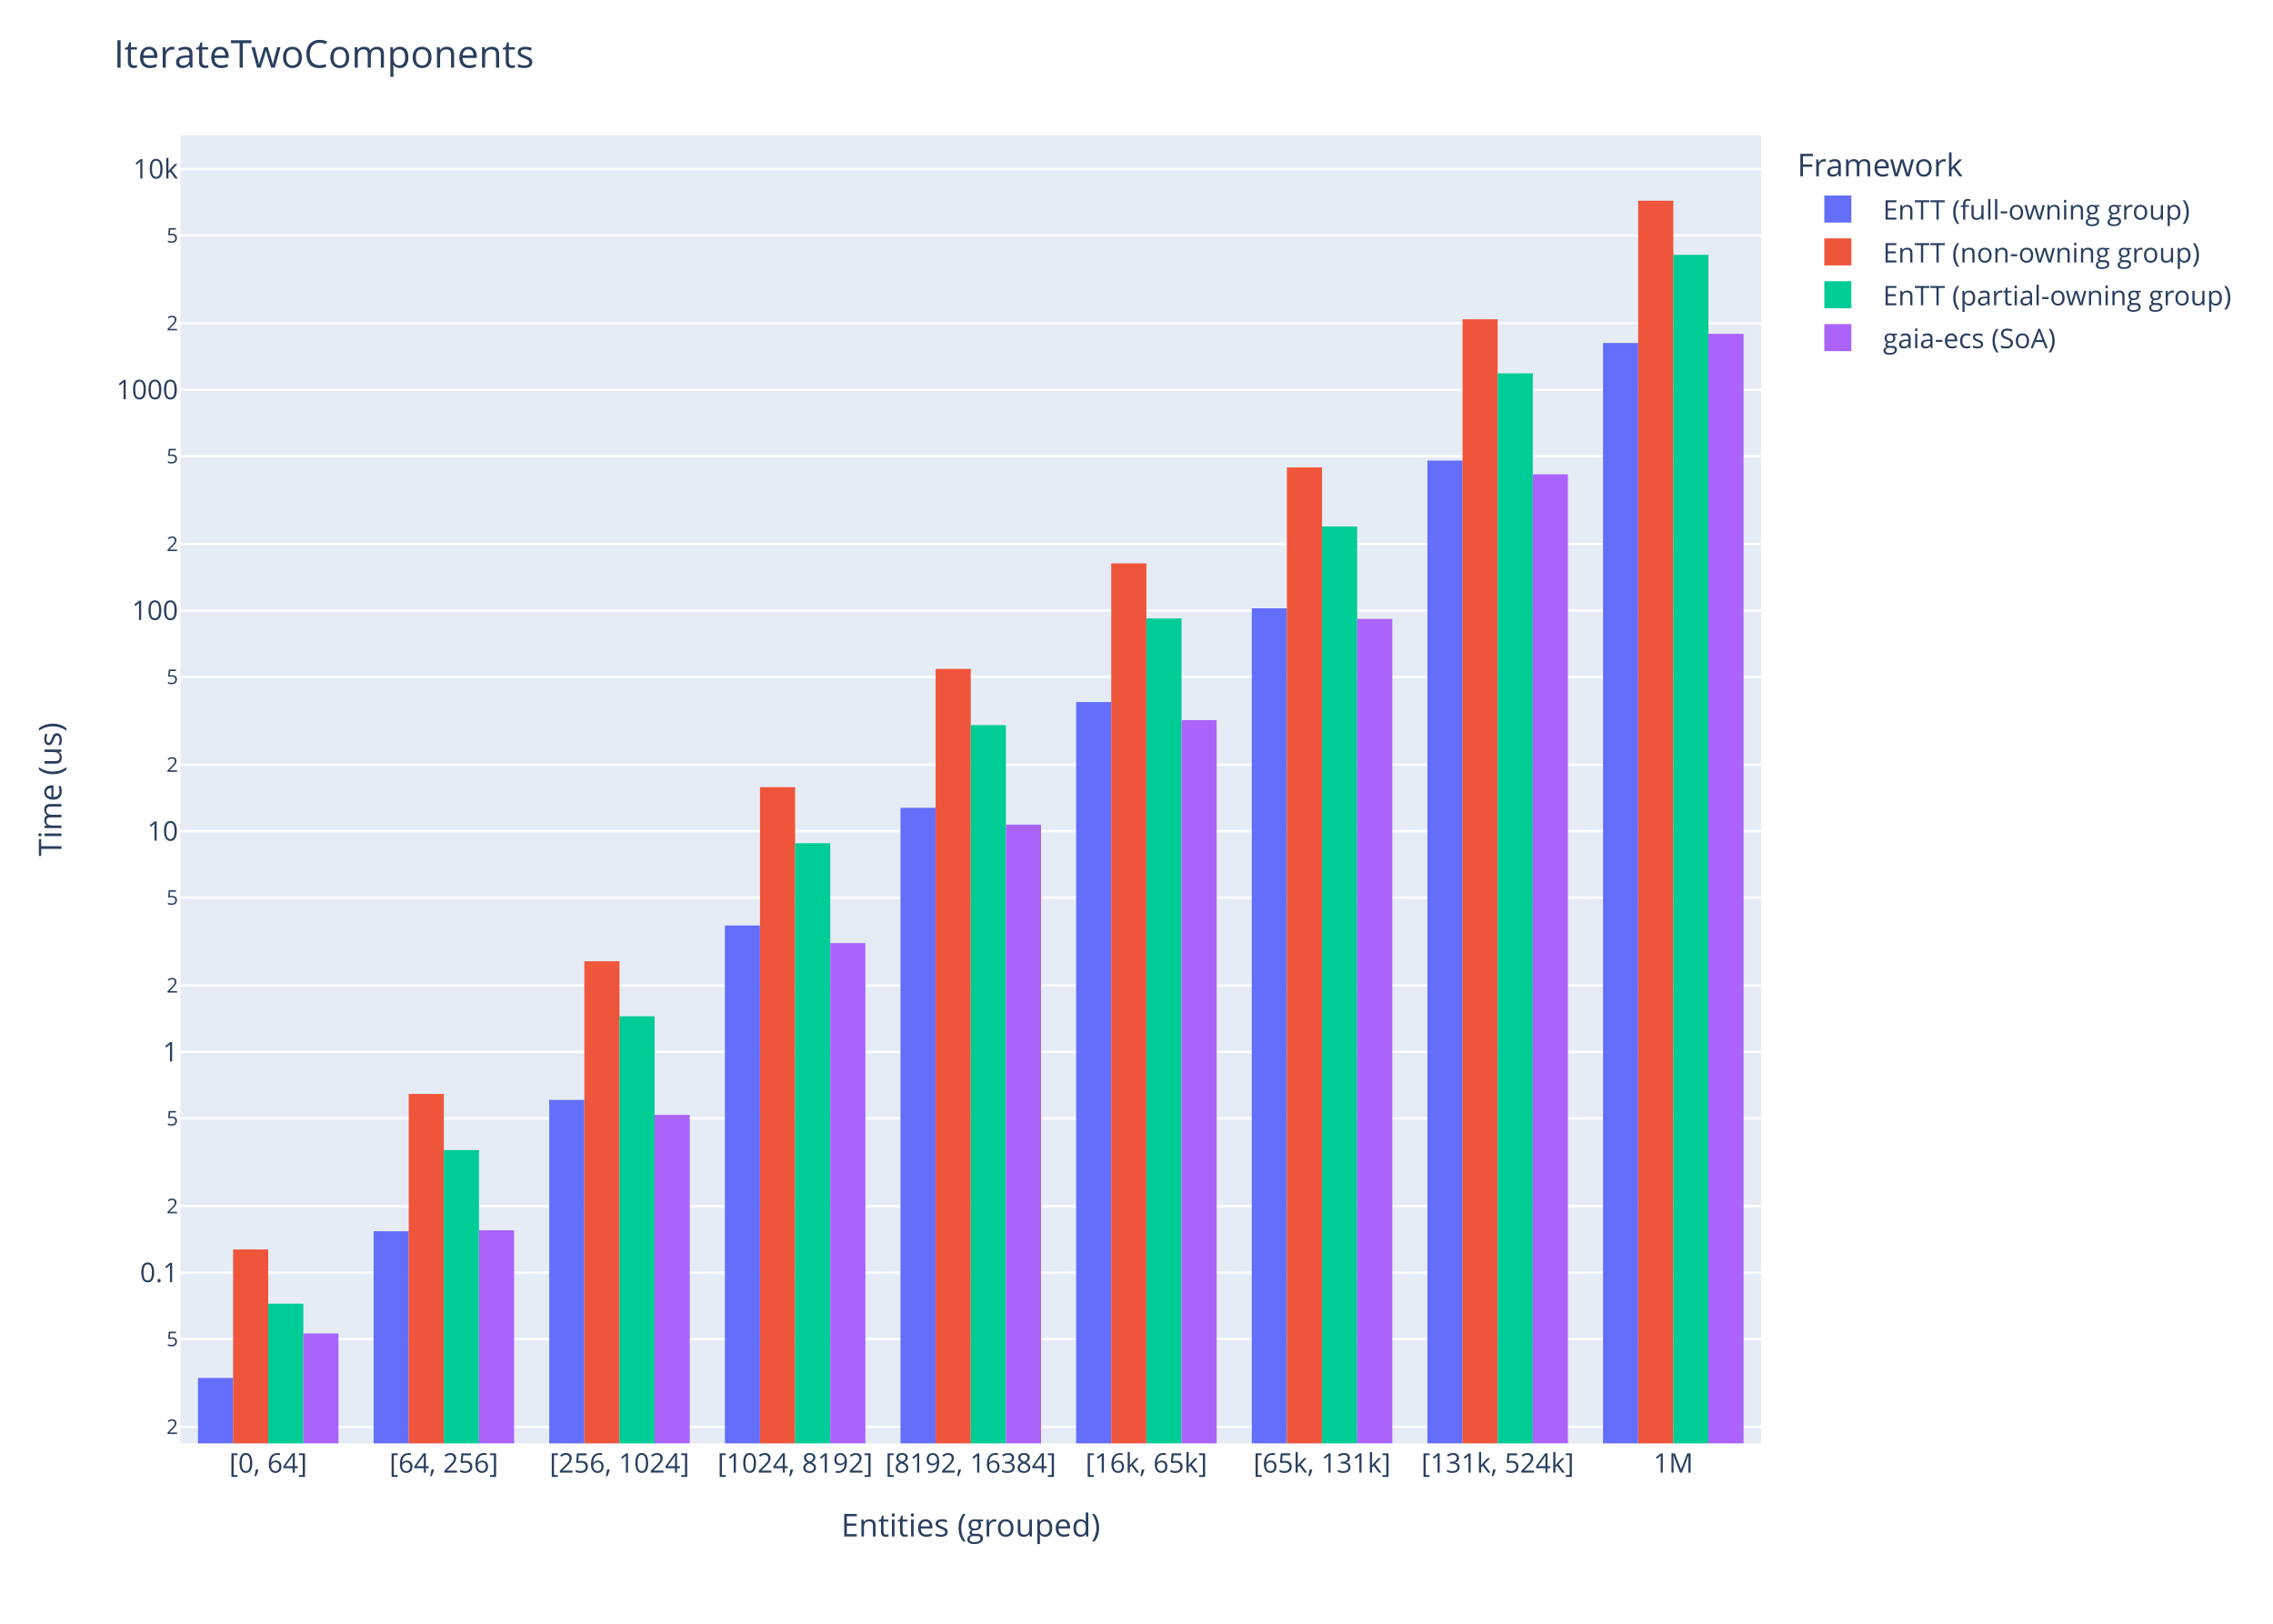
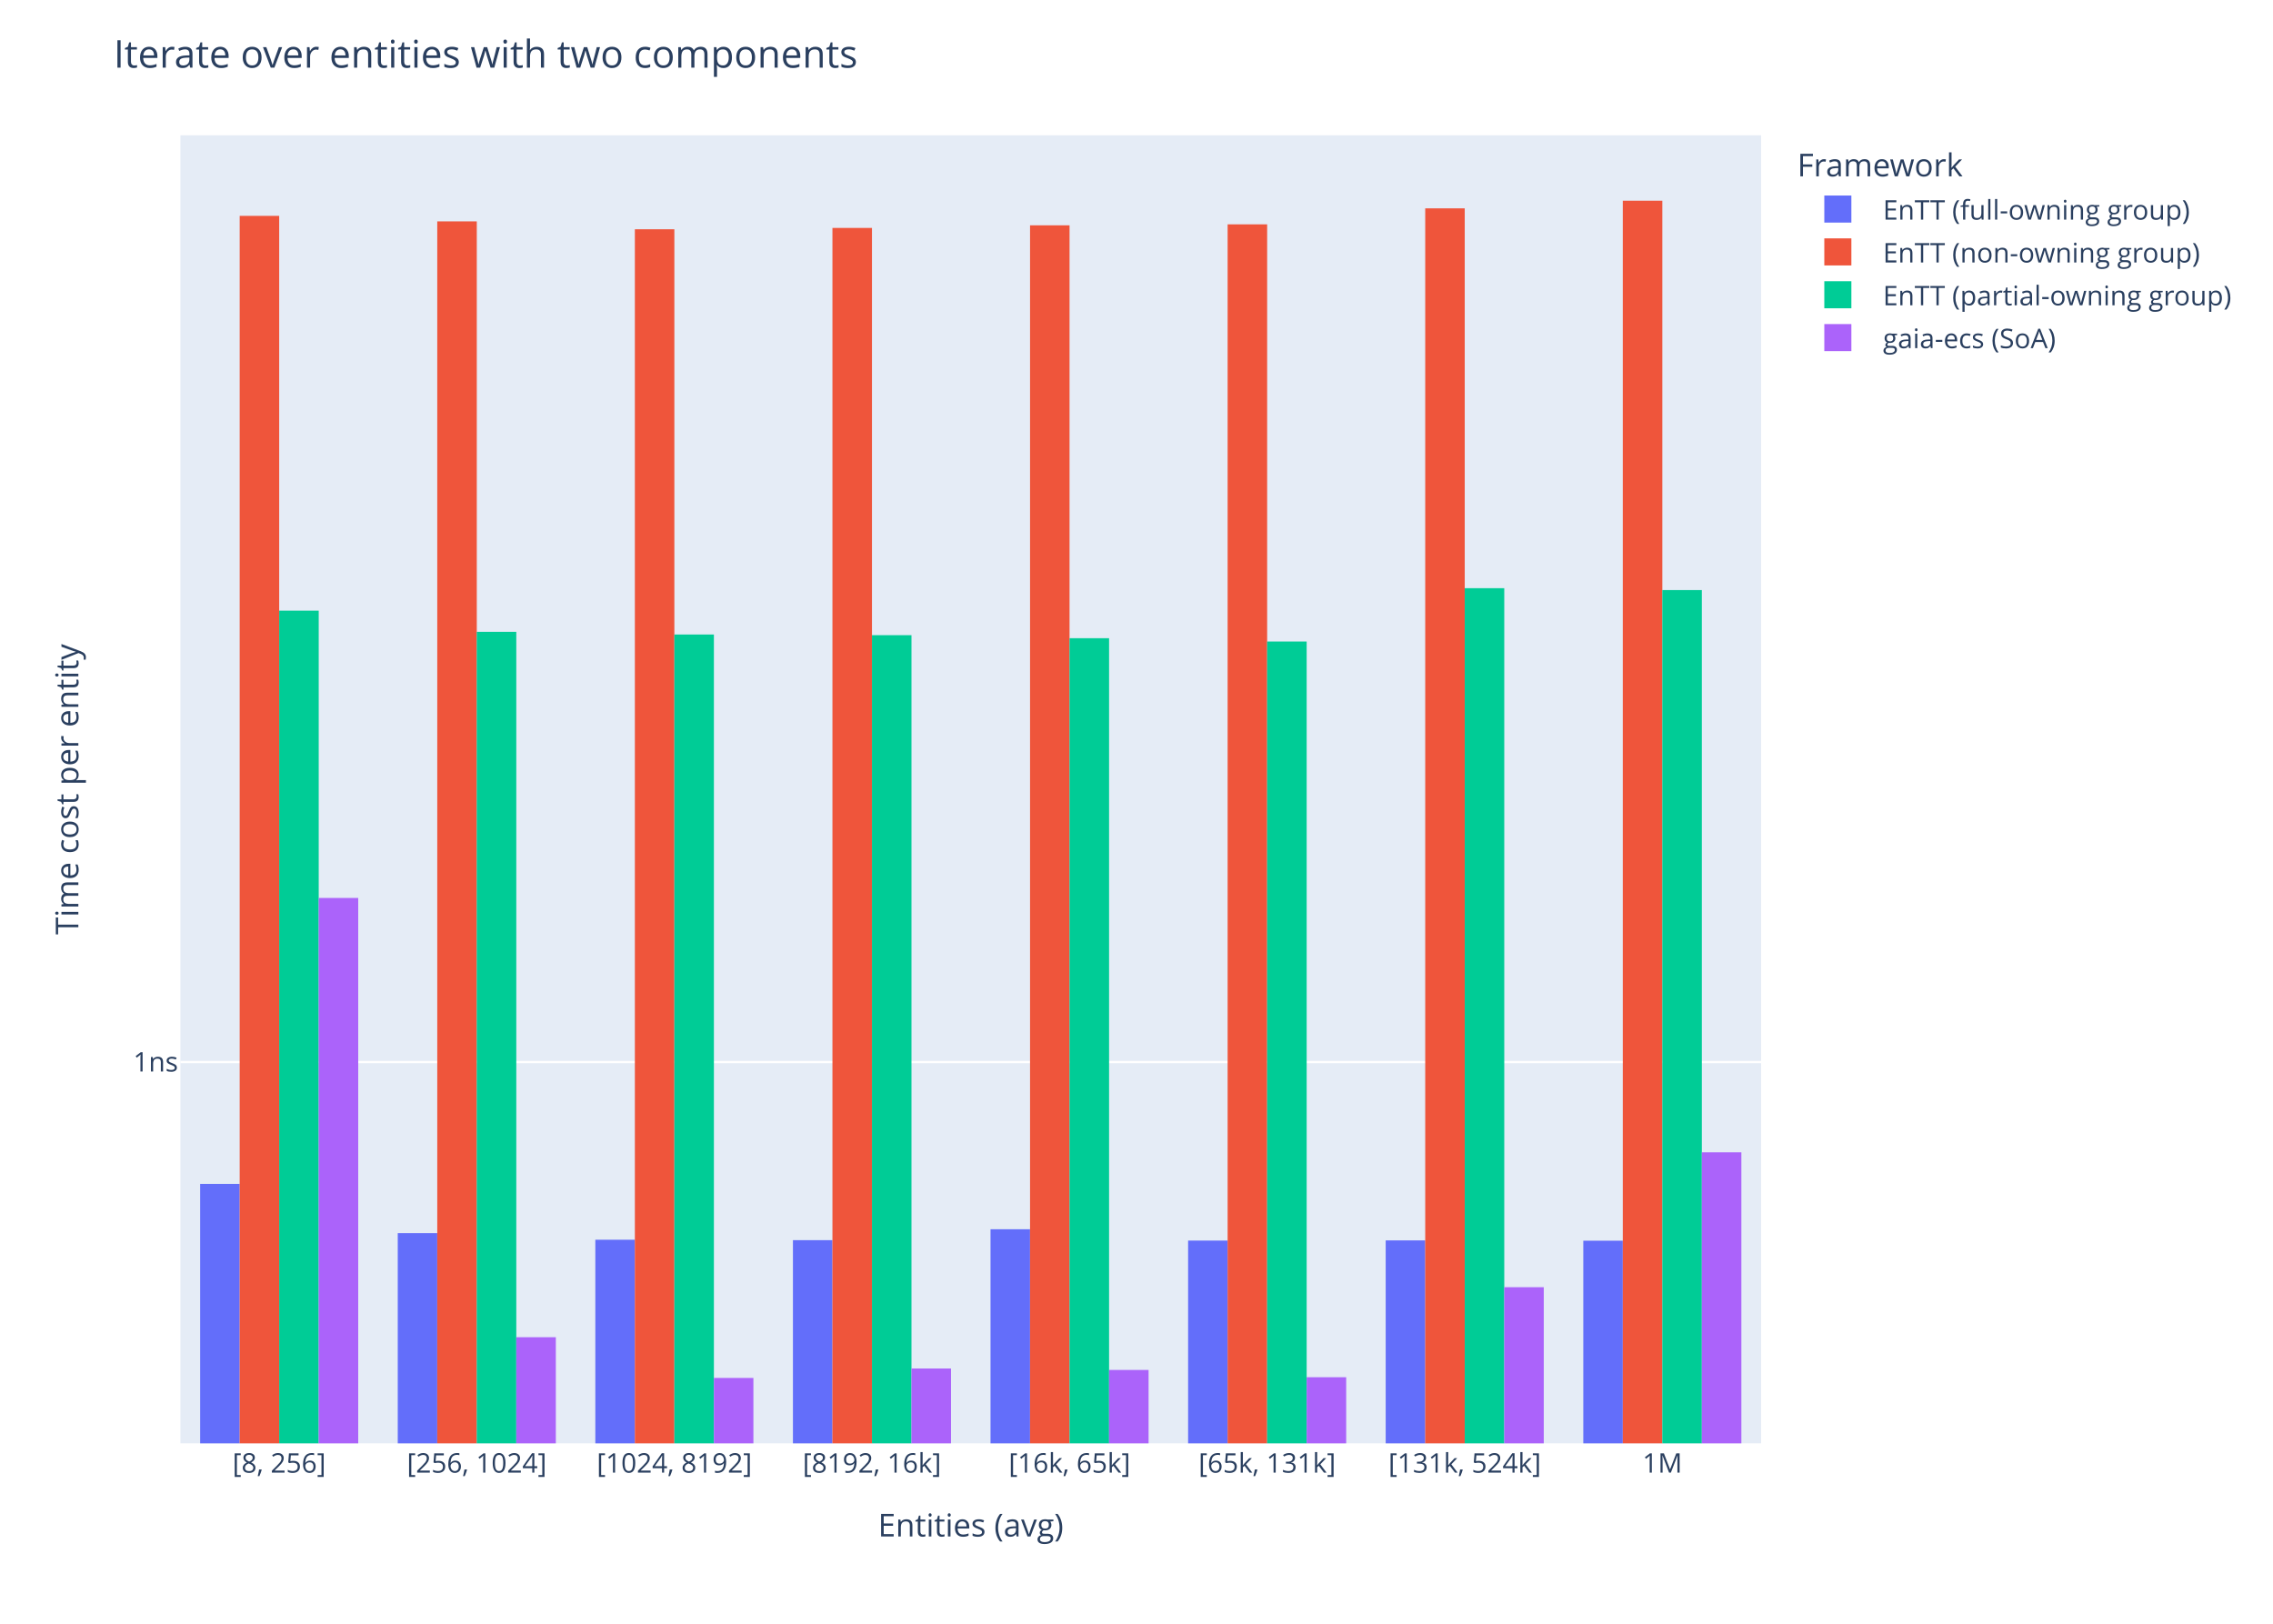
<svg xmlns="http://www.w3.org/2000/svg" class="main-svg" width="1008" height="720" style="" viewBox="0 0 1008 720">
  <rect x="0" y="0" width="1008" height="720" style="fill: rgb(255, 255, 255); fill-opacity: 1;" />
-   <defs id="defs-85caa4">
+   <defs id="defs-66ed2f">
    <g class="clips">
-       <clipPath id="clip85caa4xyplot" class="plotclip">
+       <clipPath id="clip66ed2fxyplot" class="plotclip">
        <rect width="701" height="580" />
      </clipPath>
-       <clipPath class="axesclip" id="clip85caa4x">
+       <clipPath class="axesclip" id="clip66ed2fx">
        <rect x="80" y="0" width="701" height="720" />
      </clipPath>
-       <clipPath class="axesclip" id="clip85caa4y">
+       <clipPath class="axesclip" id="clip66ed2fy">
        <rect x="0" y="60" width="1008" height="580" />
      </clipPath>
-       <clipPath class="axesclip" id="clip85caa4xy">
+       <clipPath class="axesclip" id="clip66ed2fxy">
        <rect x="80" y="60" width="701" height="580" />
      </clipPath>
    </g>
    <g class="gradients" />
    <g class="patterns" />
  </defs>
  <g class="bglayer">
    <rect class="bg" x="80" y="60" width="701" height="580" style="fill: rgb(229, 236, 246); fill-opacity: 1; stroke-width: 0;" />
  </g>
  <g class="layer-below">
    <g class="imagelayer" />
    <g class="shapelayer" />
  </g>
  <g class="cartesianlayer">
    <g class="subplot xy">
      <g class="layer-subplot">
        <g class="shapelayer" />
        <g class="imagelayer" />
      </g>
      <g class="minor-gridlayer">
        <g class="x" />
        <g class="y" />
      </g>
      <g class="gridlayer">
        <g class="x" />
        <g class="y">
-           <path class="ygrid crisp" transform="translate(0,632.71)" d="M80,0h701" style="stroke: rgb(255, 255, 255); stroke-opacity: 1; stroke-width: 1px;" />
-           <path class="ygrid crisp" transform="translate(0,593.77)" d="M80,0h701" style="stroke: rgb(255, 255, 255); stroke-opacity: 1; stroke-width: 1px;" />
-           <path class="ygrid crisp" transform="translate(0,564.3)" d="M80,0h701" style="stroke: rgb(255, 255, 255); stroke-opacity: 1; stroke-width: 1px;" />
-           <path class="ygrid crisp" transform="translate(0,534.84)" d="M80,0h701" style="stroke: rgb(255, 255, 255); stroke-opacity: 1; stroke-width: 1px;" />
-           <path class="ygrid crisp" transform="translate(0,495.89)" d="M80,0h701" style="stroke: rgb(255, 255, 255); stroke-opacity: 1; stroke-width: 1px;" />
-           <path class="ygrid crisp" transform="translate(0,466.43)" d="M80,0h701" style="stroke: rgb(255, 255, 255); stroke-opacity: 1; stroke-width: 1px;" />
-           <path class="ygrid crisp" transform="translate(0,436.97)" d="M80,0h701" style="stroke: rgb(255, 255, 255); stroke-opacity: 1; stroke-width: 1px;" />
-           <path class="ygrid crisp" transform="translate(0,398.02)" d="M80,0h701" style="stroke: rgb(255, 255, 255); stroke-opacity: 1; stroke-width: 1px;" />
-           <path class="ygrid crisp" transform="translate(0,368.56)" d="M80,0h701" style="stroke: rgb(255, 255, 255); stroke-opacity: 1; stroke-width: 1px;" />
-           <path class="ygrid crisp" transform="translate(0,339.1)" d="M80,0h701" style="stroke: rgb(255, 255, 255); stroke-opacity: 1; stroke-width: 1px;" />
-           <path class="ygrid crisp" transform="translate(0,300.15)" d="M80,0h701" style="stroke: rgb(255, 255, 255); stroke-opacity: 1; stroke-width: 1px;" />
-           <path class="ygrid crisp" transform="translate(0,270.69)" d="M80,0h701" style="stroke: rgb(255, 255, 255); stroke-opacity: 1; stroke-width: 1px;" />
-           <path class="ygrid crisp" transform="translate(0,241.22)" d="M80,0h701" style="stroke: rgb(255, 255, 255); stroke-opacity: 1; stroke-width: 1px;" />
-           <path class="ygrid crisp" transform="translate(0,202.28)" d="M80,0h701" style="stroke: rgb(255, 255, 255); stroke-opacity: 1; stroke-width: 1px;" />
-           <path class="ygrid crisp" transform="translate(0,172.82)" d="M80,0h701" style="stroke: rgb(255, 255, 255); stroke-opacity: 1; stroke-width: 1px;" />
-           <path class="ygrid crisp" transform="translate(0,143.35)" d="M80,0h701" style="stroke: rgb(255, 255, 255); stroke-opacity: 1; stroke-width: 1px;" />
-           <path class="ygrid crisp" transform="translate(0,104.41)" d="M80,0h701" style="stroke: rgb(255, 255, 255); stroke-opacity: 1; stroke-width: 1px;" />
-           <path class="ygrid crisp" transform="translate(0,74.94)" d="M80,0h701" style="stroke: rgb(255, 255, 255); stroke-opacity: 1; stroke-width: 1px;" />
+           <path class="ygrid crisp" transform="translate(0,470.93)" d="M80,0h701" style="stroke: rgb(255, 255, 255); stroke-opacity: 1; stroke-width: 1px;" />
        </g>
      </g>
      <g class="zerolinelayer" />
      <path class="xlines-below" />
      <path class="ylines-below" />
      <g class="overlines-below" />
      <g class="xaxislayer-below" />
      <g class="yaxislayer-below" />
      <g class="overaxes-below" />
-       <g class="plot" transform="translate(80,60)" clip-path="url(#clip85caa4xyplot)">
+       <g class="plot" transform="translate(80,60)" clip-path="url(#clip66ed2fxyplot)">
        <g class="barlayer mlayer">
          <g class="trace bars" style="opacity: 1;">
            <g class="points">
              <g class="point">
-                 <path d="M7.79,6090V551H23.37V6090Z" style="vector-effect: none; opacity: 1; stroke-width: 0px; fill: rgb(99, 110, 250); fill-opacity: 1;" />
-               </g>
-               <g class="point">
-                 <path d="M85.68,6090V485.95H101.26V6090Z" style="vector-effect: none; opacity: 1; stroke-width: 0px; fill: rgb(99, 110, 250); fill-opacity: 1;" />
-               </g>
-               <g class="point">
-                 <path d="M163.57,6090V427.72H179.14V6090Z" style="vector-effect: none; opacity: 1; stroke-width: 0px; fill: rgb(99, 110, 250); fill-opacity: 1;" />
-               </g>
-               <g class="point">
-                 <path d="M241.46,6090V350.37H257.03V6090Z" style="vector-effect: none; opacity: 1; stroke-width: 0px; fill: rgb(99, 110, 250); fill-opacity: 1;" />
-               </g>
-               <g class="point">
-                 <path d="M319.34,6090V298.21H334.92V6090Z" style="vector-effect: none; opacity: 1; stroke-width: 0px; fill: rgb(99, 110, 250); fill-opacity: 1;" />
-               </g>
-               <g class="point">
-                 <path d="M397.23,6090V251.29H412.81V6090Z" style="vector-effect: none; opacity: 1; stroke-width: 0px; fill: rgb(99, 110, 250); fill-opacity: 1;" />
-               </g>
-               <g class="point">
-                 <path d="M475.12,6090V209.75H490.7V6090Z" style="vector-effect: none; opacity: 1; stroke-width: 0px; fill: rgb(99, 110, 250); fill-opacity: 1;" />
-               </g>
-               <g class="point">
-                 <path d="M553.01,6090V144.24H568.59V6090Z" style="vector-effect: none; opacity: 1; stroke-width: 0px; fill: rgb(99, 110, 250); fill-opacity: 1;" />
-               </g>
-               <g class="point">
-                 <path d="M630.9,6090V92.1H646.48V6090Z" style="vector-effect: none; opacity: 1; stroke-width: 0px; fill: rgb(99, 110, 250); fill-opacity: 1;" />
+                 <path d="M8.76,6090V464.97H26.29V6090Z" style="vector-effect: none; opacity: 1; stroke-width: 0px; fill: rgb(99, 110, 250); fill-opacity: 1;" />
+               </g>
+               <g class="point">
+                 <path d="M96.39,6090V486.78H113.91V6090Z" style="vector-effect: none; opacity: 1; stroke-width: 0px; fill: rgb(99, 110, 250); fill-opacity: 1;" />
+               </g>
+               <g class="point">
+                 <path d="M184.01,6090V489.73H201.54V6090Z" style="vector-effect: none; opacity: 1; stroke-width: 0px; fill: rgb(99, 110, 250); fill-opacity: 1;" />
+               </g>
+               <g class="point">
+                 <path d="M271.64,6090V489.91H289.16V6090Z" style="vector-effect: none; opacity: 1; stroke-width: 0px; fill: rgb(99, 110, 250); fill-opacity: 1;" />
+               </g>
+               <g class="point">
+                 <path d="M359.26,6090V485.08H376.79V6090Z" style="vector-effect: none; opacity: 1; stroke-width: 0px; fill: rgb(99, 110, 250); fill-opacity: 1;" />
+               </g>
+               <g class="point">
+                 <path d="M446.89,6090V490.09H464.41V6090Z" style="vector-effect: none; opacity: 1; stroke-width: 0px; fill: rgb(99, 110, 250); fill-opacity: 1;" />
+               </g>
+               <g class="point">
+                 <path d="M534.51,6090V490.03H552.04V6090Z" style="vector-effect: none; opacity: 1; stroke-width: 0px; fill: rgb(99, 110, 250); fill-opacity: 1;" />
+               </g>
+               <g class="point">
+                 <path d="M622.14,6090V490.16H639.66V6090Z" style="vector-effect: none; opacity: 1; stroke-width: 0px; fill: rgb(99, 110, 250); fill-opacity: 1;" />
              </g>
            </g>
          </g>
          <g class="trace bars" style="opacity: 1;">
            <g class="points">
              <g class="point">
-                 <path d="M23.37,6090V494.03H38.94V6090Z" style="vector-effect: none; opacity: 1; stroke-width: 0px; fill: rgb(239, 85, 59); fill-opacity: 1;" />
-               </g>
-               <g class="point">
-                 <path d="M101.26,6090V425.07H116.83V6090Z" style="vector-effect: none; opacity: 1; stroke-width: 0px; fill: rgb(239, 85, 59); fill-opacity: 1;" />
-               </g>
-               <g class="point">
-                 <path d="M179.14,6090V366.24H194.72V6090Z" style="vector-effect: none; opacity: 1; stroke-width: 0px; fill: rgb(239, 85, 59); fill-opacity: 1;" />
-               </g>
-               <g class="point">
-                 <path d="M257.03,6090V289.04H272.61V6090Z" style="vector-effect: none; opacity: 1; stroke-width: 0px; fill: rgb(239, 85, 59); fill-opacity: 1;" />
-               </g>
-               <g class="point">
-                 <path d="M334.92,6090V236.59H350.5V6090Z" style="vector-effect: none; opacity: 1; stroke-width: 0px; fill: rgb(239, 85, 59); fill-opacity: 1;" />
-               </g>
-               <g class="point">
-                 <path d="M412.81,6090V189.81H428.39V6090Z" style="vector-effect: none; opacity: 1; stroke-width: 0px; fill: rgb(239, 85, 59); fill-opacity: 1;" />
-               </g>
-               <g class="point">
-                 <path d="M490.7,6090V147.27H506.28V6090Z" style="vector-effect: none; opacity: 1; stroke-width: 0px; fill: rgb(239, 85, 59); fill-opacity: 1;" />
-               </g>
-               <g class="point">
-                 <path d="M568.59,6090V81.59H584.17V6090Z" style="vector-effect: none; opacity: 1; stroke-width: 0px; fill: rgb(239, 85, 59); fill-opacity: 1;" />
-               </g>
-               <g class="point">
-                 <path d="M646.48,6090V29H662.06V6090Z" style="vector-effect: none; opacity: 1; stroke-width: 0px; fill: rgb(239, 85, 59); fill-opacity: 1;" />
+                 <path d="M26.29,6090V35.73H43.81V6090Z" style="vector-effect: none; opacity: 1; stroke-width: 0px; fill: rgb(239, 85, 59); fill-opacity: 1;" />
+               </g>
+               <g class="point">
+                 <path d="M113.91,6090V38.17H131.44V6090Z" style="vector-effect: none; opacity: 1; stroke-width: 0px; fill: rgb(239, 85, 59); fill-opacity: 1;" />
+               </g>
+               <g class="point">
+                 <path d="M201.54,6090V41.65H219.06V6090Z" style="vector-effect: none; opacity: 1; stroke-width: 0px; fill: rgb(239, 85, 59); fill-opacity: 1;" />
+               </g>
+               <g class="point">
+                 <path d="M289.16,6090V41.08H306.69V6090Z" style="vector-effect: none; opacity: 1; stroke-width: 0px; fill: rgb(239, 85, 59); fill-opacity: 1;" />
+               </g>
+               <g class="point">
+                 <path d="M376.79,6090V39.91H394.31V6090Z" style="vector-effect: none; opacity: 1; stroke-width: 0px; fill: rgb(239, 85, 59); fill-opacity: 1;" />
+               </g>
+               <g class="point">
+                 <path d="M464.41,6090V39.48H481.94V6090Z" style="vector-effect: none; opacity: 1; stroke-width: 0px; fill: rgb(239, 85, 59); fill-opacity: 1;" />
+               </g>
+               <g class="point">
+                 <path d="M552.04,6090V32.39H569.56V6090Z" style="vector-effect: none; opacity: 1; stroke-width: 0px; fill: rgb(239, 85, 59); fill-opacity: 1;" />
+               </g>
+               <g class="point">
+                 <path d="M639.66,6090V29H657.19V6090Z" style="vector-effect: none; opacity: 1; stroke-width: 0px; fill: rgb(239, 85, 59); fill-opacity: 1;" />
              </g>
            </g>
          </g>
          <g class="trace bars" style="opacity: 1;">
            <g class="points">
              <g class="point">
-                 <path d="M38.94,6090V518.07H54.52V6090Z" style="vector-effect: none; opacity: 1; stroke-width: 0px; fill: rgb(0, 204, 150); fill-opacity: 1;" />
-               </g>
-               <g class="point">
-                 <path d="M116.83,6090V449.98H132.41V6090Z" style="vector-effect: none; opacity: 1; stroke-width: 0px; fill: rgb(0, 204, 150); fill-opacity: 1;" />
-               </g>
-               <g class="point">
-                 <path d="M194.72,6090V390.64H210.3V6090Z" style="vector-effect: none; opacity: 1; stroke-width: 0px; fill: rgb(0, 204, 150); fill-opacity: 1;" />
-               </g>
-               <g class="point">
-                 <path d="M272.61,6090V313.89H288.19V6090Z" style="vector-effect: none; opacity: 1; stroke-width: 0px; fill: rgb(0, 204, 150); fill-opacity: 1;" />
-               </g>
-               <g class="point">
-                 <path d="M350.5,6090V261.55H366.08V6090Z" style="vector-effect: none; opacity: 1; stroke-width: 0px; fill: rgb(0, 204, 150); fill-opacity: 1;" />
-               </g>
-               <g class="point">
-                 <path d="M428.39,6090V214.22H443.97V6090Z" style="vector-effect: none; opacity: 1; stroke-width: 0px; fill: rgb(0, 204, 150); fill-opacity: 1;" />
-               </g>
-               <g class="point">
-                 <path d="M506.28,6090V173.46H521.86V6090Z" style="vector-effect: none; opacity: 1; stroke-width: 0px; fill: rgb(0, 204, 150); fill-opacity: 1;" />
-               </g>
-               <g class="point">
-                 <path d="M584.17,6090V105.56H599.74V6090Z" style="vector-effect: none; opacity: 1; stroke-width: 0px; fill: rgb(0, 204, 150); fill-opacity: 1;" />
-               </g>
-               <g class="point">
-                 <path d="M662.06,6090V53.01H677.63V6090Z" style="vector-effect: none; opacity: 1; stroke-width: 0px; fill: rgb(0, 204, 150); fill-opacity: 1;" />
+                 <path d="M43.81,6090V210.79H61.34V6090Z" style="vector-effect: none; opacity: 1; stroke-width: 0px; fill: rgb(0, 204, 150); fill-opacity: 1;" />
+               </g>
+               <g class="point">
+                 <path d="M131.44,6090V220.18H148.96V6090Z" style="vector-effect: none; opacity: 1; stroke-width: 0px; fill: rgb(0, 204, 150); fill-opacity: 1;" />
+               </g>
+               <g class="point">
+                 <path d="M219.06,6090V221.35H236.59V6090Z" style="vector-effect: none; opacity: 1; stroke-width: 0px; fill: rgb(0, 204, 150); fill-opacity: 1;" />
+               </g>
+               <g class="point">
+                 <path d="M306.69,6090V221.65H324.21V6090Z" style="vector-effect: none; opacity: 1; stroke-width: 0px; fill: rgb(0, 204, 150); fill-opacity: 1;" />
+               </g>
+               <g class="point">
+                 <path d="M394.31,6090V222.99H411.84V6090Z" style="vector-effect: none; opacity: 1; stroke-width: 0px; fill: rgb(0, 204, 150); fill-opacity: 1;" />
+               </g>
+               <g class="point">
+                 <path d="M481.94,6090V224.48H499.46V6090Z" style="vector-effect: none; opacity: 1; stroke-width: 0px; fill: rgb(0, 204, 150); fill-opacity: 1;" />
+               </g>
+               <g class="point">
+                 <path d="M569.56,6090V200.83H587.09V6090Z" style="vector-effect: none; opacity: 1; stroke-width: 0px; fill: rgb(0, 204, 150); fill-opacity: 1;" />
+               </g>
+               <g class="point">
+                 <path d="M657.19,6090V201.66H674.71V6090Z" style="vector-effect: none; opacity: 1; stroke-width: 0px; fill: rgb(0, 204, 150); fill-opacity: 1;" />
              </g>
            </g>
          </g>
          <g class="trace bars" style="opacity: 1;">
            <g class="points">
              <g class="point">
-                 <path d="M54.52,6090V531.29H70.1V6090Z" style="vector-effect: none; opacity: 1; stroke-width: 0px; fill: rgb(171, 99, 250); fill-opacity: 1;" />
-               </g>
-               <g class="point">
-                 <path d="M132.41,6090V485.54H147.99V6090Z" style="vector-effect: none; opacity: 1; stroke-width: 0px; fill: rgb(171, 99, 250); fill-opacity: 1;" />
-               </g>
-               <g class="point">
-                 <path d="M210.3,6090V434.39H225.88V6090Z" style="vector-effect: none; opacity: 1; stroke-width: 0px; fill: rgb(171, 99, 250); fill-opacity: 1;" />
-               </g>
-               <g class="point">
-                 <path d="M288.19,6090V358.21H303.77V6090Z" style="vector-effect: none; opacity: 1; stroke-width: 0px; fill: rgb(171, 99, 250); fill-opacity: 1;" />
-               </g>
-               <g class="point">
-                 <path d="M366.08,6090V305.64H381.66V6090Z" style="vector-effect: none; opacity: 1; stroke-width: 0px; fill: rgb(171, 99, 250); fill-opacity: 1;" />
-               </g>
-               <g class="point">
-                 <path d="M443.97,6090V259.3H459.54V6090Z" style="vector-effect: none; opacity: 1; stroke-width: 0px; fill: rgb(171, 99, 250); fill-opacity: 1;" />
-               </g>
-               <g class="point">
-                 <path d="M521.86,6090V214.43H537.43V6090Z" style="vector-effect: none; opacity: 1; stroke-width: 0px; fill: rgb(171, 99, 250); fill-opacity: 1;" />
-               </g>
-               <g class="point">
-                 <path d="M599.74,6090V150.32H615.32V6090Z" style="vector-effect: none; opacity: 1; stroke-width: 0px; fill: rgb(171, 99, 250); fill-opacity: 1;" />
-               </g>
-               <g class="point">
-                 <path d="M677.63,6090V88.02H693.21V6090Z" style="vector-effect: none; opacity: 1; stroke-width: 0px; fill: rgb(171, 99, 250); fill-opacity: 1;" />
+                 <path d="M61.34,6090V338.18H78.86V6090Z" style="vector-effect: none; opacity: 1; stroke-width: 0px; fill: rgb(171, 99, 250); fill-opacity: 1;" />
+               </g>
+               <g class="point">
+                 <path d="M148.96,6090V532.94H166.49V6090Z" style="vector-effect: none; opacity: 1; stroke-width: 0px; fill: rgb(171, 99, 250); fill-opacity: 1;" />
+               </g>
+               <g class="point">
+                 <path d="M236.59,6090V551H254.11V6090Z" style="vector-effect: none; opacity: 1; stroke-width: 0px; fill: rgb(171, 99, 250); fill-opacity: 1;" />
+               </g>
+               <g class="point">
+                 <path d="M324.21,6090V546.81H341.74V6090Z" style="vector-effect: none; opacity: 1; stroke-width: 0px; fill: rgb(171, 99, 250); fill-opacity: 1;" />
+               </g>
+               <g class="point">
+                 <path d="M411.84,6090V547.46H429.36V6090Z" style="vector-effect: none; opacity: 1; stroke-width: 0px; fill: rgb(171, 99, 250); fill-opacity: 1;" />
+               </g>
+               <g class="point">
+                 <path d="M499.46,6090V550.68H516.99V6090Z" style="vector-effect: none; opacity: 1; stroke-width: 0px; fill: rgb(171, 99, 250); fill-opacity: 1;" />
+               </g>
+               <g class="point">
+                 <path d="M587.09,6090V510.78H604.61V6090Z" style="vector-effect: none; opacity: 1; stroke-width: 0px; fill: rgb(171, 99, 250); fill-opacity: 1;" />
+               </g>
+               <g class="point">
+                 <path d="M674.71,6090V450.95H692.24V6090Z" style="vector-effect: none; opacity: 1; stroke-width: 0px; fill: rgb(171, 99, 250); fill-opacity: 1;" />
              </g>
            </g>
          </g>
        </g>
      </g>
      <g class="overplot" />
      <path class="xlines-above crisp" d="M0,0" style="fill: none;" />
      <path class="ylines-above crisp" d="M0,0" style="fill: none;" />
      <g class="overlines-above" />
      <g class="xaxislayer-above">
        <g class="xtick">
-           <text text-anchor="middle" x="0" y="653" transform="translate(118.94,0)" style="font-family: 'Open Sans', verdana, arial, sans-serif; font-size: 12px; fill: rgb(42, 63, 95); fill-opacity: 1; white-space: pre; opacity: 1;">[0, 64]</text>
-         </g>
-         <g class="xtick">
-           <text text-anchor="middle" x="0" y="653" transform="translate(196.83,0)" style="font-family: 'Open Sans', verdana, arial, sans-serif; font-size: 12px; fill: rgb(42, 63, 95); fill-opacity: 1; white-space: pre; opacity: 1;">[64, 256]</text>
-         </g>
-         <g class="xtick">
-           <text text-anchor="middle" x="0" y="653" transform="translate(274.72,0)" style="font-family: 'Open Sans', verdana, arial, sans-serif; font-size: 12px; fill: rgb(42, 63, 95); fill-opacity: 1; white-space: pre; opacity: 1;">[256, 1024]</text>
-         </g>
-         <g class="xtick">
-           <text text-anchor="middle" x="0" y="653" transform="translate(352.61,0)" style="font-family: 'Open Sans', verdana, arial, sans-serif; font-size: 12px; fill: rgb(42, 63, 95); fill-opacity: 1; white-space: pre; opacity: 1;">[1024, 8192]</text>
-         </g>
-         <g class="xtick">
-           <text text-anchor="middle" x="0" y="653" transform="translate(430.5,0)" style="font-family: 'Open Sans', verdana, arial, sans-serif; font-size: 12px; fill: rgb(42, 63, 95); fill-opacity: 1; white-space: pre; opacity: 1;">[8192, 16384]</text>
-         </g>
-         <g class="xtick">
-           <text text-anchor="middle" x="0" y="653" transform="translate(508.39,0)" style="font-family: 'Open Sans', verdana, arial, sans-serif; font-size: 12px; fill: rgb(42, 63, 95); fill-opacity: 1; white-space: pre; opacity: 1;">[16k, 65k]</text>
-         </g>
-         <g class="xtick">
-           <text text-anchor="middle" x="0" y="653" transform="translate(586.28,0)" style="font-family: 'Open Sans', verdana, arial, sans-serif; font-size: 12px; fill: rgb(42, 63, 95); fill-opacity: 1; white-space: pre; opacity: 1;">[65k, 131k]</text>
-         </g>
-         <g class="xtick">
-           <text text-anchor="middle" x="0" y="653" transform="translate(664.17,0)" style="font-family: 'Open Sans', verdana, arial, sans-serif; font-size: 12px; fill: rgb(42, 63, 95); fill-opacity: 1; white-space: pre; opacity: 1;">[131k, 524k]</text>
-         </g>
-         <g class="xtick">
-           <text text-anchor="middle" x="0" y="653" transform="translate(742.06,0)" style="font-family: 'Open Sans', verdana, arial, sans-serif; font-size: 12px; fill: rgb(42, 63, 95); fill-opacity: 1; white-space: pre; opacity: 1;">1M</text>
+           <text text-anchor="middle" x="0" y="653" transform="translate(123.81,0)" style="font-family: 'Open Sans', verdana, arial, sans-serif; font-size: 12px; fill: rgb(42, 63, 95); fill-opacity: 1; white-space: pre; opacity: 1;">[8, 256]</text>
+         </g>
+         <g class="xtick">
+           <text text-anchor="middle" x="0" y="653" transform="translate(211.44,0)" style="font-family: 'Open Sans', verdana, arial, sans-serif; font-size: 12px; fill: rgb(42, 63, 95); fill-opacity: 1; white-space: pre; opacity: 1;">[256, 1024]</text>
+         </g>
+         <g class="xtick">
+           <text text-anchor="middle" x="0" y="653" transform="translate(299.06,0)" style="font-family: 'Open Sans', verdana, arial, sans-serif; font-size: 12px; fill: rgb(42, 63, 95); fill-opacity: 1; white-space: pre; opacity: 1;">[1024, 8192]</text>
+         </g>
+         <g class="xtick">
+           <text text-anchor="middle" x="0" y="653" transform="translate(386.69,0)" style="font-family: 'Open Sans', verdana, arial, sans-serif; font-size: 12px; fill: rgb(42, 63, 95); fill-opacity: 1; white-space: pre; opacity: 1;">[8192, 16k]</text>
+         </g>
+         <g class="xtick">
+           <text text-anchor="middle" x="0" y="653" transform="translate(474.31,0)" style="font-family: 'Open Sans', verdana, arial, sans-serif; font-size: 12px; fill: rgb(42, 63, 95); fill-opacity: 1; white-space: pre; opacity: 1;">[16k, 65k]</text>
+         </g>
+         <g class="xtick">
+           <text text-anchor="middle" x="0" y="653" transform="translate(561.94,0)" style="font-family: 'Open Sans', verdana, arial, sans-serif; font-size: 12px; fill: rgb(42, 63, 95); fill-opacity: 1; white-space: pre; opacity: 1;">[65k, 131k]</text>
+         </g>
+         <g class="xtick">
+           <text text-anchor="middle" x="0" y="653" transform="translate(649.56,0)" style="font-family: 'Open Sans', verdana, arial, sans-serif; font-size: 12px; fill: rgb(42, 63, 95); fill-opacity: 1; white-space: pre; opacity: 1;">[131k, 524k]</text>
+         </g>
+         <g class="xtick">
+           <text text-anchor="middle" x="0" y="653" transform="translate(737.19,0)" style="font-family: 'Open Sans', verdana, arial, sans-serif; font-size: 12px; fill: rgb(42, 63, 95); fill-opacity: 1; white-space: pre; opacity: 1;">1M</text>
        </g>
      </g>
      <g class="yaxislayer-above">
        <g class="ytick">
-           <text text-anchor="end" x="79" y="3.15" transform="translate(0,632.71)" style="font-family: 'Open Sans', verdana, arial, sans-serif; font-size: 9px; fill: rgb(42, 63, 95); fill-opacity: 1; white-space: pre; opacity: 1;">2</text>
-         </g>
-         <g class="ytick">
-           <text text-anchor="end" x="79" y="3.15" style="font-family: 'Open Sans', verdana, arial, sans-serif; font-size: 9px; fill: rgb(42, 63, 95); fill-opacity: 1; white-space: pre; opacity: 1;" transform="translate(0,593.77)">5</text>
-         </g>
-         <g class="ytick">
-           <text text-anchor="end" x="79" y="4.2" style="font-family: 'Open Sans', verdana, arial, sans-serif; font-size: 12px; fill: rgb(42, 63, 95); fill-opacity: 1; white-space: pre; opacity: 1;" transform="translate(0,564.3)">0.1</text>
-         </g>
-         <g class="ytick">
-           <text text-anchor="end" x="79" y="3.15" style="font-family: 'Open Sans', verdana, arial, sans-serif; font-size: 9px; fill: rgb(42, 63, 95); fill-opacity: 1; white-space: pre; opacity: 1;" transform="translate(0,534.84)">2</text>
-         </g>
-         <g class="ytick">
-           <text text-anchor="end" x="79" y="3.15" style="font-family: 'Open Sans', verdana, arial, sans-serif; font-size: 9px; fill: rgb(42, 63, 95); fill-opacity: 1; white-space: pre; opacity: 1;" transform="translate(0,495.89)">5</text>
-         </g>
-         <g class="ytick">
-           <text text-anchor="end" x="79" y="4.2" style="font-family: 'Open Sans', verdana, arial, sans-serif; font-size: 12px; fill: rgb(42, 63, 95); fill-opacity: 1; white-space: pre; opacity: 1;" transform="translate(0,466.43)">1</text>
-         </g>
-         <g class="ytick">
-           <text text-anchor="end" x="79" y="3.15" style="font-family: 'Open Sans', verdana, arial, sans-serif; font-size: 9px; fill: rgb(42, 63, 95); fill-opacity: 1; white-space: pre; opacity: 1;" transform="translate(0,436.97)">2</text>
-         </g>
-         <g class="ytick">
-           <text text-anchor="end" x="79" y="3.15" style="font-family: 'Open Sans', verdana, arial, sans-serif; font-size: 9px; fill: rgb(42, 63, 95); fill-opacity: 1; white-space: pre; opacity: 1;" transform="translate(0,398.02)">5</text>
-         </g>
-         <g class="ytick">
-           <text text-anchor="end" x="79" y="4.2" style="font-family: 'Open Sans', verdana, arial, sans-serif; font-size: 12px; fill: rgb(42, 63, 95); fill-opacity: 1; white-space: pre; opacity: 1;" transform="translate(0,368.56)">10</text>
-         </g>
-         <g class="ytick">
-           <text text-anchor="end" x="79" y="3.15" style="font-family: 'Open Sans', verdana, arial, sans-serif; font-size: 9px; fill: rgb(42, 63, 95); fill-opacity: 1; white-space: pre; opacity: 1;" transform="translate(0,339.1)">2</text>
-         </g>
-         <g class="ytick">
-           <text text-anchor="end" x="79" y="3.15" style="font-family: 'Open Sans', verdana, arial, sans-serif; font-size: 9px; fill: rgb(42, 63, 95); fill-opacity: 1; white-space: pre; opacity: 1;" transform="translate(0,300.15)">5</text>
-         </g>
-         <g class="ytick">
-           <text text-anchor="end" x="79" y="4.2" style="font-family: 'Open Sans', verdana, arial, sans-serif; font-size: 12px; fill: rgb(42, 63, 95); fill-opacity: 1; white-space: pre; opacity: 1;" transform="translate(0,270.69)">100</text>
-         </g>
-         <g class="ytick">
-           <text text-anchor="end" x="79" y="3.15" style="font-family: 'Open Sans', verdana, arial, sans-serif; font-size: 9px; fill: rgb(42, 63, 95); fill-opacity: 1; white-space: pre; opacity: 1;" transform="translate(0,241.22)">2</text>
-         </g>
-         <g class="ytick">
-           <text text-anchor="end" x="79" y="3.15" style="font-family: 'Open Sans', verdana, arial, sans-serif; font-size: 9px; fill: rgb(42, 63, 95); fill-opacity: 1; white-space: pre; opacity: 1;" transform="translate(0,202.28)">5</text>
-         </g>
-         <g class="ytick">
-           <text text-anchor="end" x="79" y="4.2" style="font-family: 'Open Sans', verdana, arial, sans-serif; font-size: 12px; fill: rgb(42, 63, 95); fill-opacity: 1; white-space: pre; opacity: 1;" transform="translate(0,172.82)">1000</text>
-         </g>
-         <g class="ytick">
-           <text text-anchor="end" x="79" y="3.15" style="font-family: 'Open Sans', verdana, arial, sans-serif; font-size: 9px; fill: rgb(42, 63, 95); fill-opacity: 1; white-space: pre; opacity: 1;" transform="translate(0,143.35)">2</text>
-         </g>
-         <g class="ytick">
-           <text text-anchor="end" x="79" y="3.15" style="font-family: 'Open Sans', verdana, arial, sans-serif; font-size: 9px; fill: rgb(42, 63, 95); fill-opacity: 1; white-space: pre; opacity: 1;" transform="translate(0,104.41)">5</text>
-         </g>
-         <g class="ytick">
-           <text text-anchor="end" x="79" y="4.2" style="font-family: 'Open Sans', verdana, arial, sans-serif; font-size: 12px; fill: rgb(42, 63, 95); fill-opacity: 1; white-space: pre; opacity: 1;" transform="translate(0,74.94)">10k</text>
+           <text text-anchor="end" x="79" y="4.2" transform="translate(0,470.93)" style="font-family: 'Open Sans', verdana, arial, sans-serif; font-size: 12px; fill: rgb(42, 63, 95); fill-opacity: 1; white-space: pre; opacity: 1;">1ns</text>
        </g>
      </g>
      <g class="overaxes-above" />
    </g>
  </g>
  <g class="polarlayer" />
  <g class="smithlayer" />
  <g class="ternarylayer" />
  <g class="geolayer" />
  <g class="funnelarealayer" />
  <g class="pielayer" />
  <g class="iciclelayer" />
  <g class="treemaplayer" />
  <g class="sunburstlayer" />
  <g class="glimages" />
-   <defs id="topdefs-85caa4">
+   <defs id="topdefs-66ed2f">
    <g class="clips" />
-     <clipPath id="legend85caa4">
+     <clipPath id="legend66ed2f">
      <rect width="201" height="105" x="0" y="0" />
    </clipPath>
  </defs>
  <g class="layer-above">
    <g class="imagelayer" />
    <g class="shapelayer" />
  </g>
  <g class="infolayer">
    <g class="legend" pointer-events="all" transform="translate(795.02,60)">
      <rect class="bg" shape-rendering="crispEdges" width="201" height="105" x="0" y="0" style="stroke: rgb(68, 68, 68); stroke-opacity: 1; fill: rgb(255, 255, 255); fill-opacity: 1; stroke-width: 0px;" />
-       <g class="scrollbox" transform="" clip-path="url(#legend85caa4)">
+       <g class="scrollbox" transform="" clip-path="url(#legend66ed2f)">
        <text class="legendtitletext" text-anchor="start" x="2" y="18.2" style="font-family: 'Open Sans', verdana, arial, sans-serif; font-size: 14px; fill: rgb(42, 63, 95); fill-opacity: 1; white-space: pre;">Framework</text>
        <g class="groups" transform="">
          <g class="traces" transform="translate(0,32.7)" style="opacity: 1;">
            <text class="legendtext" text-anchor="start" x="40" y="4.68" style="font-family: 'Open Sans', verdana, arial, sans-serif; font-size: 12px; fill: rgb(42, 63, 95); fill-opacity: 1; white-space: pre;">EnTT (full-owning group)</text>
            <g class="layers" style="opacity: 1;">
              <g class="legendfill" />
              <g class="legendlines" />
              <g class="legendsymbols">
                <g class="legendpoints">
                  <path class="legendundefined" d="M6,6H-6V-6H6Z" transform="translate(20,0)" style="stroke-width: 0px; fill: rgb(99, 110, 250); fill-opacity: 1;" />
                </g>
              </g>
            </g>
            <rect class="legendtoggle" x="0" y="-9.5" width="195.234" height="19" style="fill: rgb(0, 0, 0); fill-opacity: 0;" />
          </g>
        </g>
        <g class="groups" transform="">
          <g class="traces" transform="translate(0,51.7)" style="opacity: 1;">
            <text class="legendtext" text-anchor="start" x="40" y="4.68" style="font-family: 'Open Sans', verdana, arial, sans-serif; font-size: 12px; fill: rgb(42, 63, 95); fill-opacity: 1; white-space: pre;">EnTT (non-owning group)</text>
            <g class="layers" style="opacity: 1;">
              <g class="legendfill" />
              <g class="legendlines" />
              <g class="legendsymbols">
                <g class="legendpoints">
                  <path class="legendundefined" d="M6,6H-6V-6H6Z" transform="translate(20,0)" style="stroke-width: 0px; fill: rgb(239, 85, 59); fill-opacity: 1;" />
                </g>
              </g>
            </g>
            <rect class="legendtoggle" x="0" y="-9.5" width="195.234" height="19" style="fill: rgb(0, 0, 0); fill-opacity: 0;" />
          </g>
        </g>
        <g class="groups" transform="">
          <g class="traces" transform="translate(0,70.7)" style="opacity: 1;">
            <text class="legendtext" text-anchor="start" x="40" y="4.68" style="font-family: 'Open Sans', verdana, arial, sans-serif; font-size: 12px; fill: rgb(42, 63, 95); fill-opacity: 1; white-space: pre;">EnTT (partial-owning group)</text>
            <g class="layers" style="opacity: 1;">
              <g class="legendfill" />
              <g class="legendlines" />
              <g class="legendsymbols">
                <g class="legendpoints">
                  <path class="legendundefined" d="M6,6H-6V-6H6Z" transform="translate(20,0)" style="stroke-width: 0px; fill: rgb(0, 204, 150); fill-opacity: 1;" />
                </g>
              </g>
            </g>
            <rect class="legendtoggle" x="0" y="-9.5" width="195.234" height="19" style="fill: rgb(0, 0, 0); fill-opacity: 0;" />
          </g>
        </g>
        <g class="groups" transform="">
          <g class="traces" transform="translate(0,89.7)" style="opacity: 1;">
            <text class="legendtext" text-anchor="start" x="40" y="4.68" style="font-family: 'Open Sans', verdana, arial, sans-serif; font-size: 12px; fill: rgb(42, 63, 95); fill-opacity: 1; white-space: pre;">gaia-ecs (SoA)</text>
            <g class="layers" style="opacity: 1;">
              <g class="legendfill" />
              <g class="legendlines" />
              <g class="legendsymbols">
                <g class="legendpoints">
                  <path class="legendundefined" d="M6,6H-6V-6H6Z" transform="translate(20,0)" style="stroke-width: 0px; fill: rgb(171, 99, 250); fill-opacity: 1;" />
                </g>
              </g>
            </g>
            <rect class="legendtoggle" x="0" y="-9.5" width="195.234" height="19" style="fill: rgb(0, 0, 0); fill-opacity: 0;" />
          </g>
        </g>
      </g>
      <rect class="scrollbar" rx="20" ry="3" width="0" height="0" x="0" y="0" style="fill: rgb(128, 139, 164); fill-opacity: 1;" />
    </g>
    <g class="g-gtitle">
-       <text class="gtitle" x="50.4" y="30" text-anchor="start" dy="0em" style="font-family: 'Open Sans', verdana, arial, sans-serif; font-size: 17px; fill: rgb(42, 63, 95); opacity: 1; font-weight: normal; white-space: pre;">IterateTwoComponents</text>
+       <text class="gtitle" x="50.4" y="30" text-anchor="start" dy="0em" style="font-family: 'Open Sans', verdana, arial, sans-serif; font-size: 17px; fill: rgb(42, 63, 95); opacity: 1; font-weight: normal; white-space: pre;">Iterate over entities with two components</text>
    </g>
    <g class="g-xtitle">
-       <text class="xtitle" x="430.5" y="681.3" text-anchor="middle" style="font-family: 'Open Sans', verdana, arial, sans-serif; font-size: 14px; fill: rgb(42, 63, 95); opacity: 1; font-weight: normal; white-space: pre;">Entities (grouped)</text>
+       <text class="xtitle" x="430.5" y="681.3" text-anchor="middle" style="font-family: 'Open Sans', verdana, arial, sans-serif; font-size: 14px; fill: rgb(42, 63, 95); opacity: 1; font-weight: normal; white-space: pre;">Entities (avg)</text>
    </g>
    <g class="g-ytitle">
-       <text class="ytitle" transform="rotate(-90,27.24688,350)" x="27.247" y="350" text-anchor="middle" style="font-family: 'Open Sans', verdana, arial, sans-serif; font-size: 14px; fill: rgb(42, 63, 95); opacity: 1; font-weight: normal; white-space: pre;">Time (us)</text>
+       <text class="ytitle" transform="rotate(-90,34.74688,350)" x="34.747" y="350" text-anchor="middle" style="font-family: 'Open Sans', verdana, arial, sans-serif; font-size: 14px; fill: rgb(42, 63, 95); opacity: 1; font-weight: normal; white-space: pre;">Time cost per entity</text>
    </g>
  </g>
</svg>
